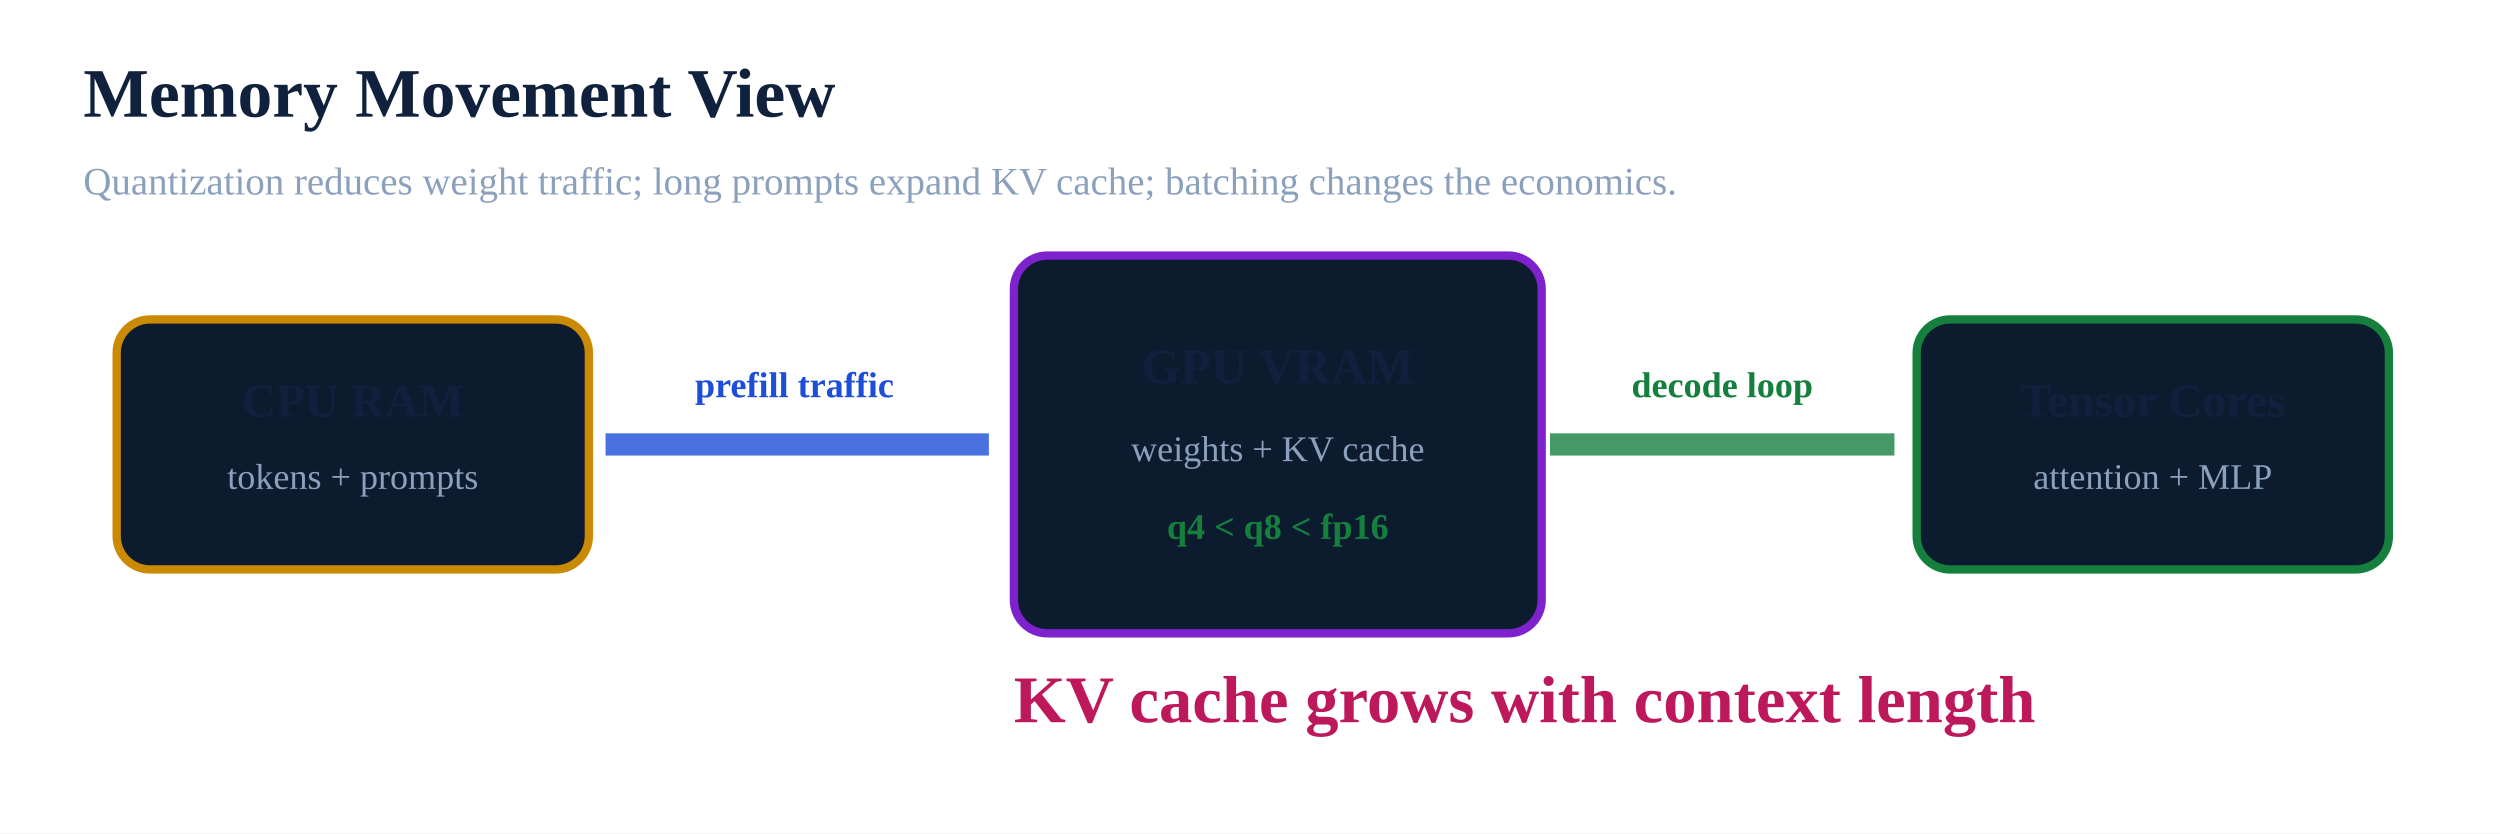
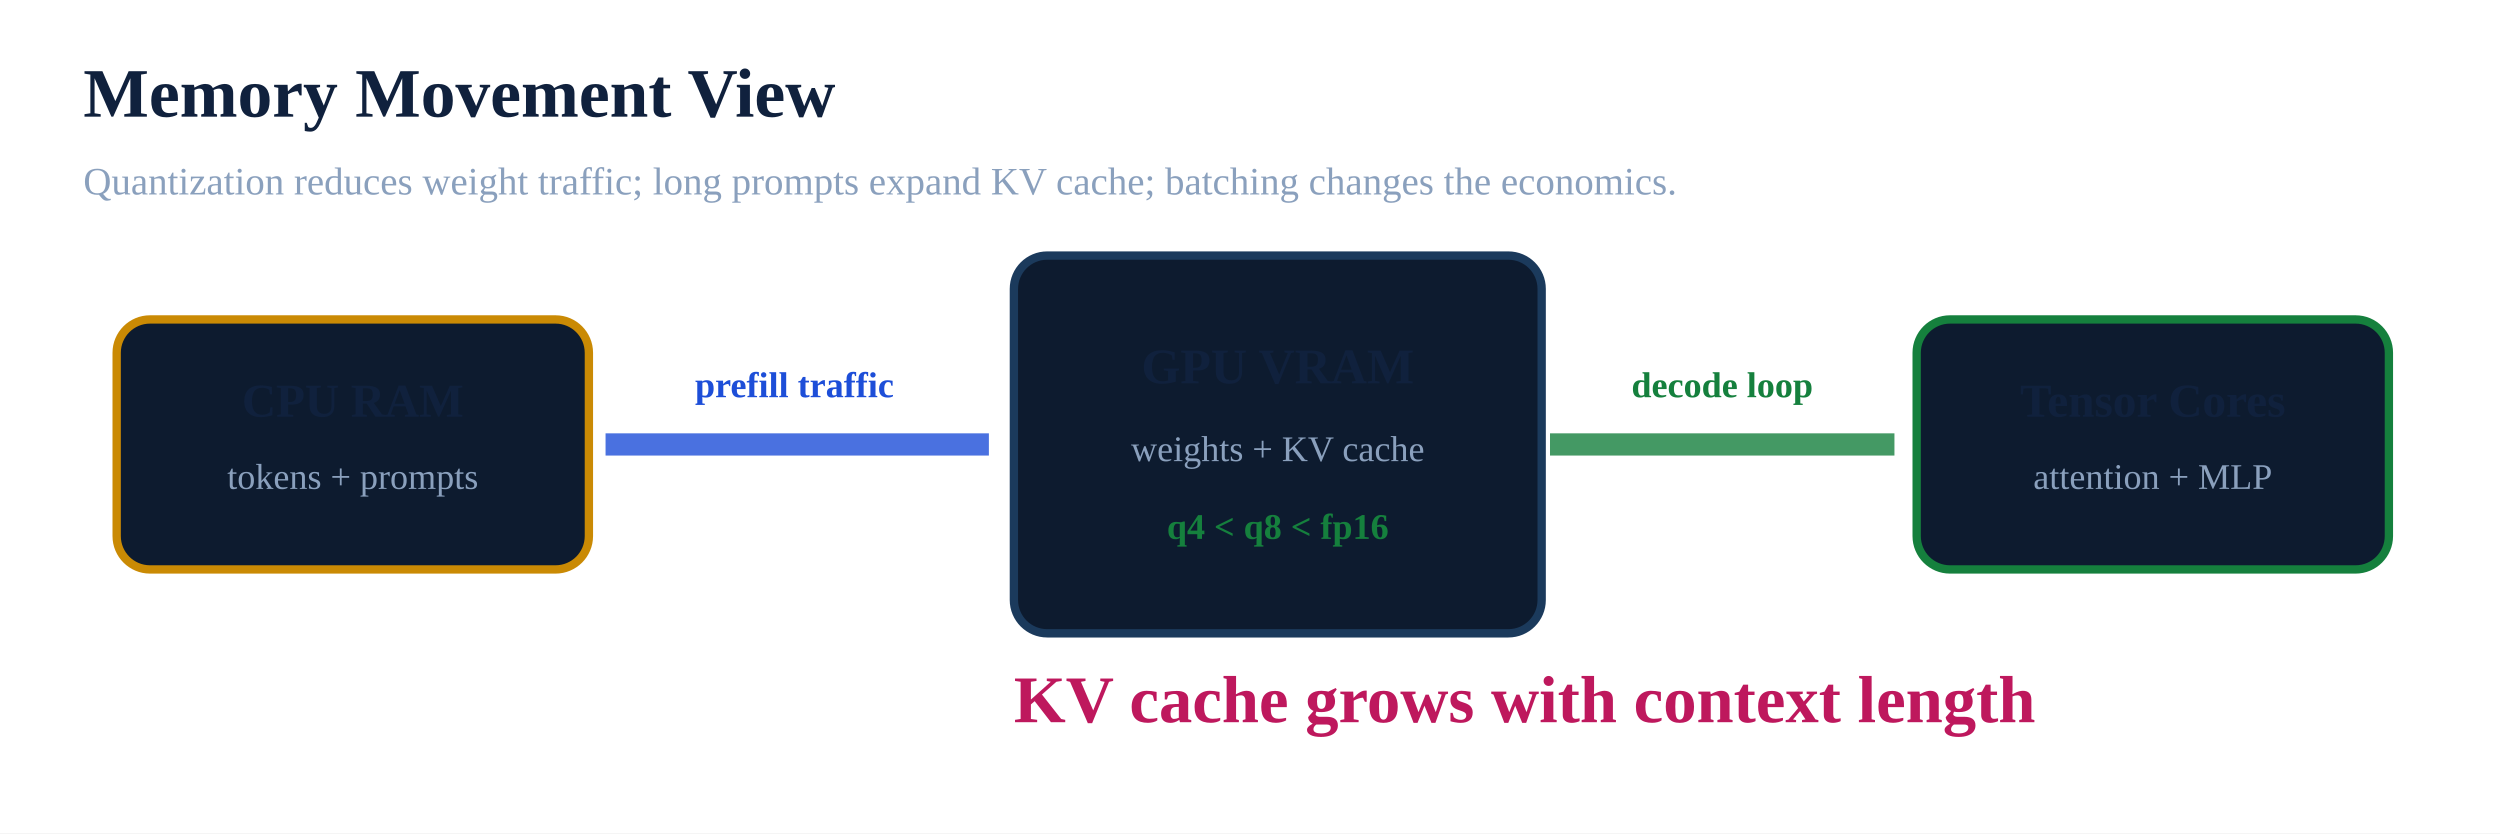
<svg xmlns="http://www.w3.org/2000/svg" viewBox="0 0 900 300">
  <rect width="900" height="300" fill="#ffffff" />
  <text x="30" y="42" fill="#10213d" font-size="25" font-weight="900">Memory Movement View</text>
  <text x="30" y="70" fill="#8aa0bd" font-size="14">Quantization reduces weight traffic; long prompts expand KV cache; batching changes the economics.</text>
  <rect x="42" y="115" width="170" height="90" rx="12" fill="#0d1b2f" stroke="#ca8a04" stroke-width="3" />
  <text x="127" y="150" text-anchor="middle" fill="#10213d" font-size="17" font-weight="800">CPU RAM</text>
  <text x="127" y="176" text-anchor="middle" fill="#8aa0bd" font-size="13">tokens + prompts</text>
-   <rect x="365" y="92" width="190" height="136" rx="12" fill="#0d1b2f" stroke="#7e22ce" stroke-width="3" />
+   <rect x="365" y="92" width="190" height="136" rx="12" fill="#0d1b2f" stroke="#1b3a5c" stroke-width="3" />
  <text x="460" y="138" text-anchor="middle" fill="#10213d" font-size="18" font-weight="800">GPU VRAM</text>
  <text x="460" y="166" text-anchor="middle" fill="#8aa0bd" font-size="13">weights + KV cache</text>
  <text x="460" y="194" text-anchor="middle" fill="#15803d" font-size="13" font-weight="800">q4 &lt; q8 &lt; fp16</text>
  <rect x="690" y="115" width="170" height="90" rx="12" fill="#0d1b2f" stroke="#15803d" stroke-width="3" />
  <text x="775" y="150" text-anchor="middle" fill="#10213d" font-size="17" font-weight="800">Tensor Cores</text>
  <text x="775" y="176" text-anchor="middle" fill="#8aa0bd" font-size="13">attention + MLP</text>
  <path d="M218 160 H356" stroke="#1d4ed8" stroke-width="8" opacity=".8" />
  <path d="M558 160 H682" stroke="#15803d" stroke-width="8" opacity=".8" />
  <text x="286" y="143" text-anchor="middle" fill="#1d4ed8" font-size="13" font-weight="800">prefill traffic</text>
  <text x="620" y="143" text-anchor="middle" fill="#15803d" font-size="13" font-weight="800">decode loop</text>
  <text x="365" y="260" fill="#be185d" font-size="24" font-weight="900">KV cache grows with context length</text>
</svg>
